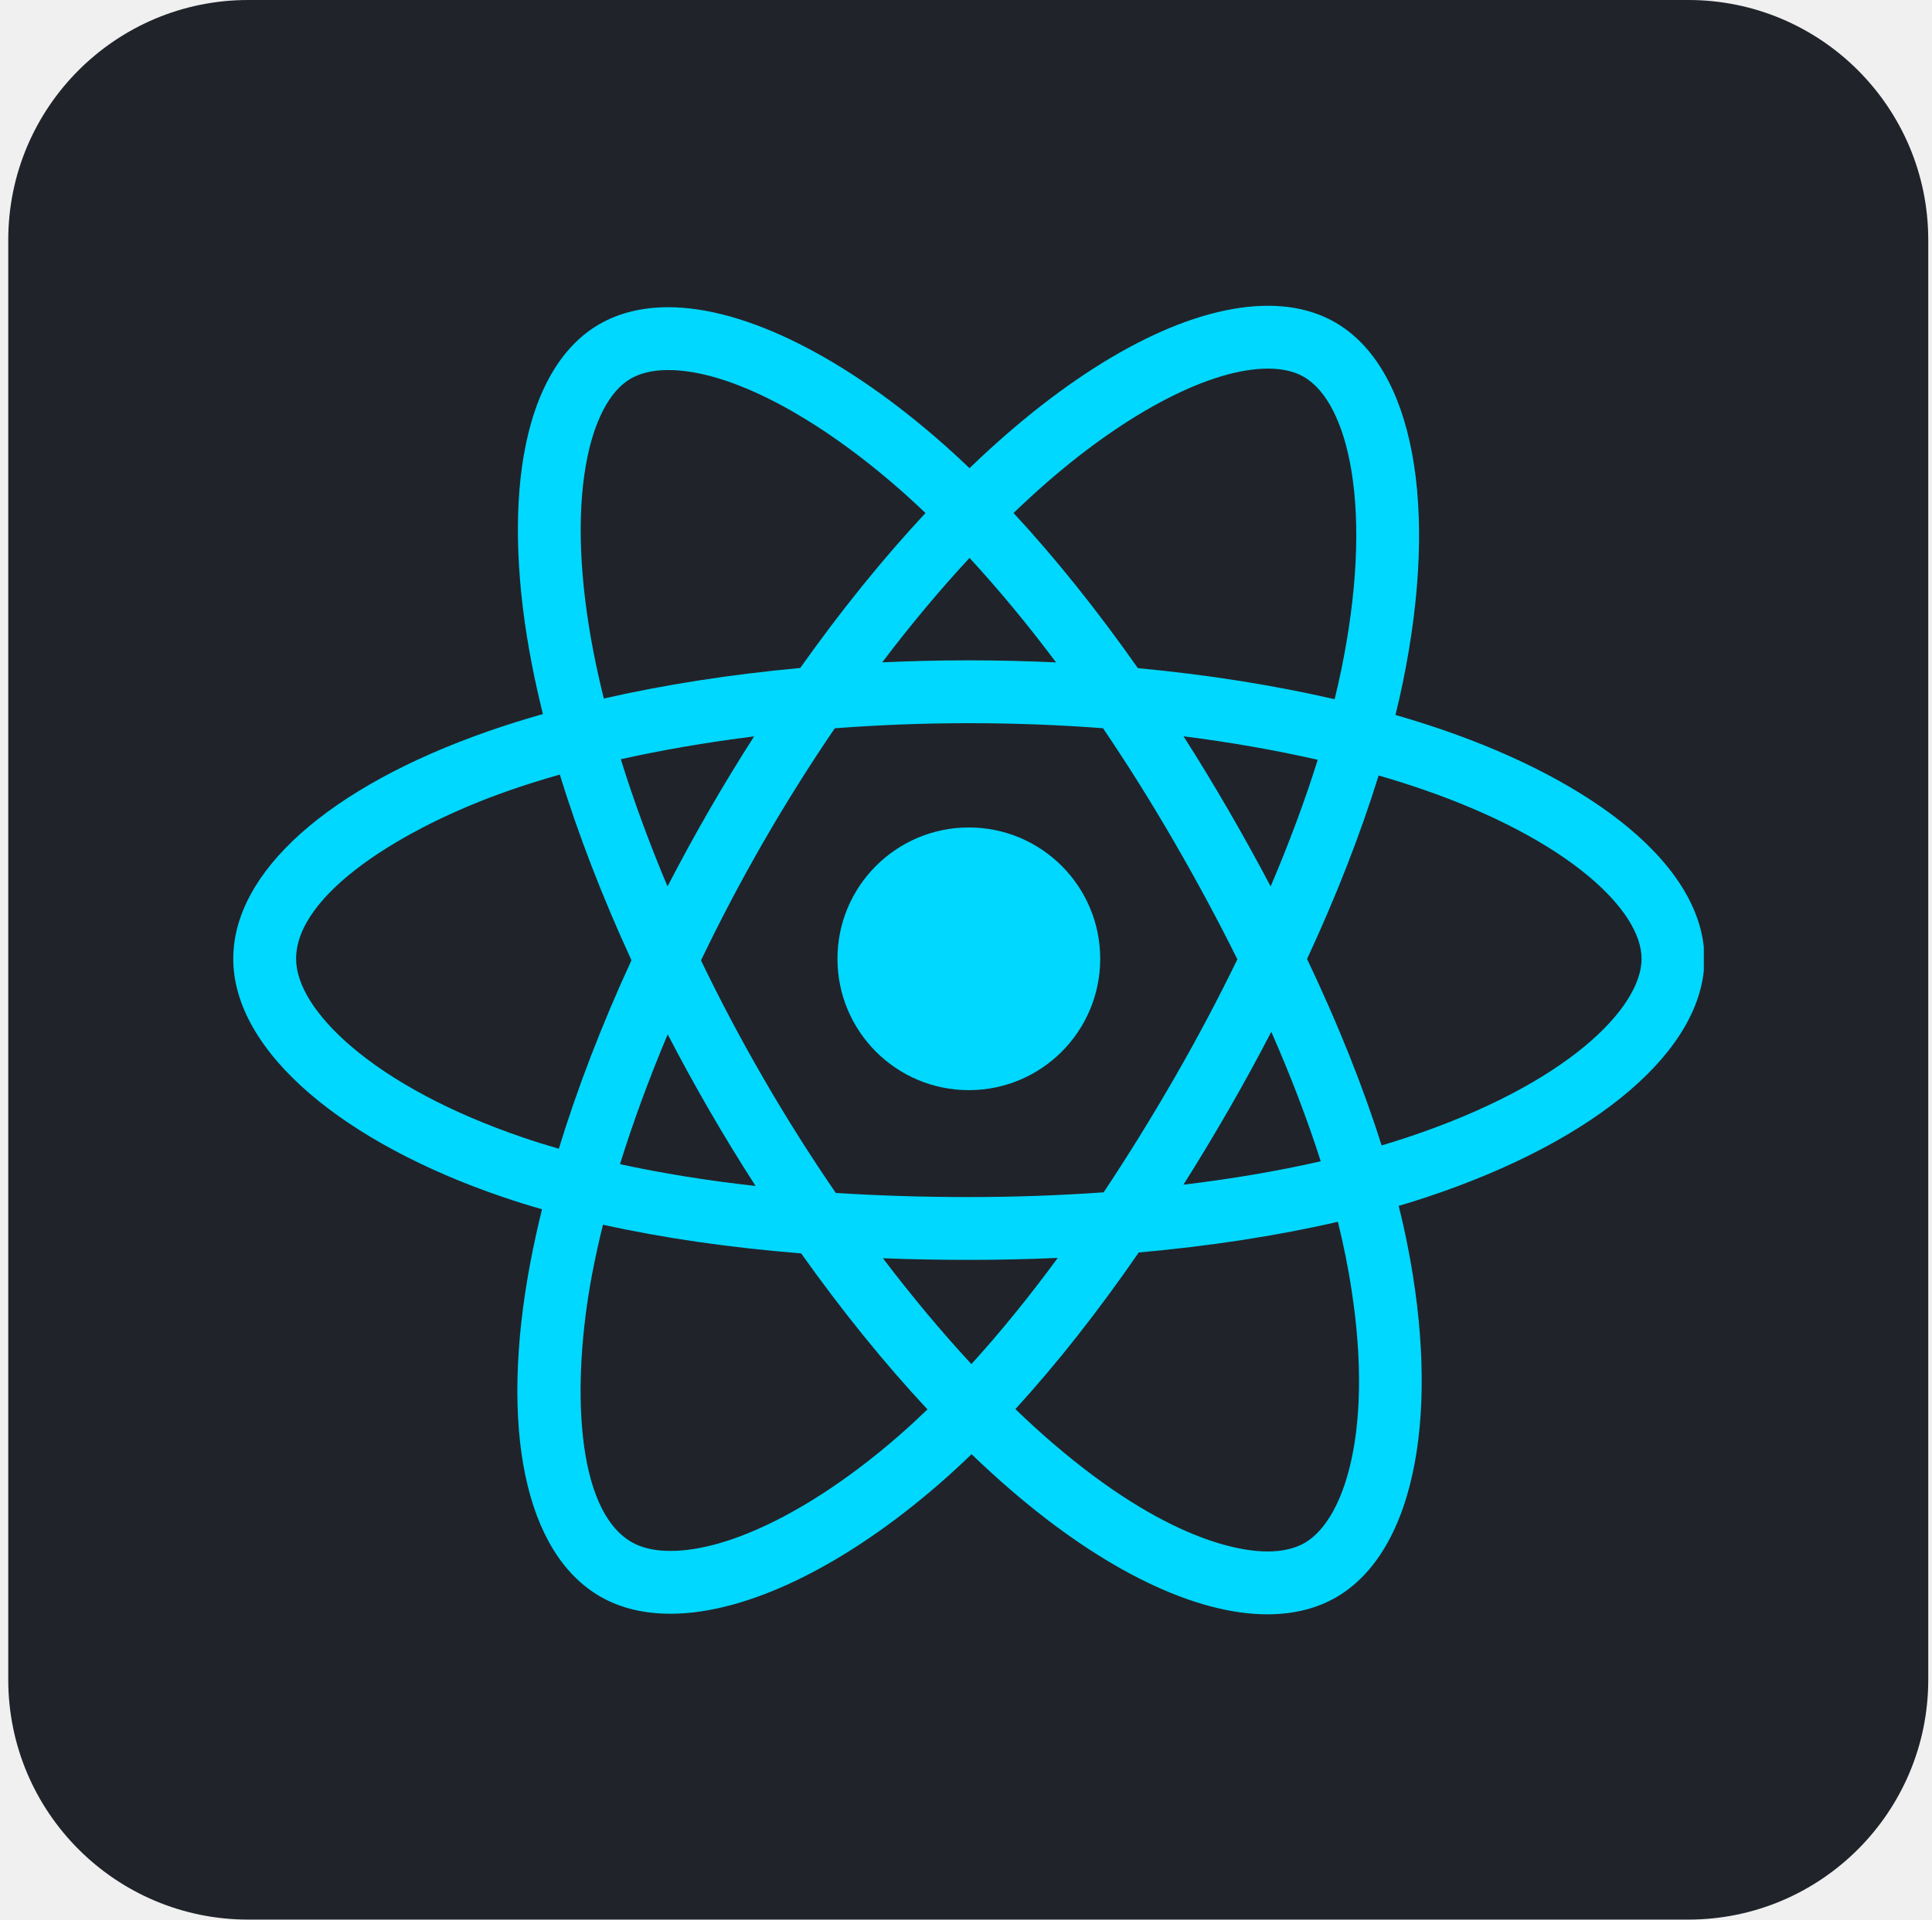
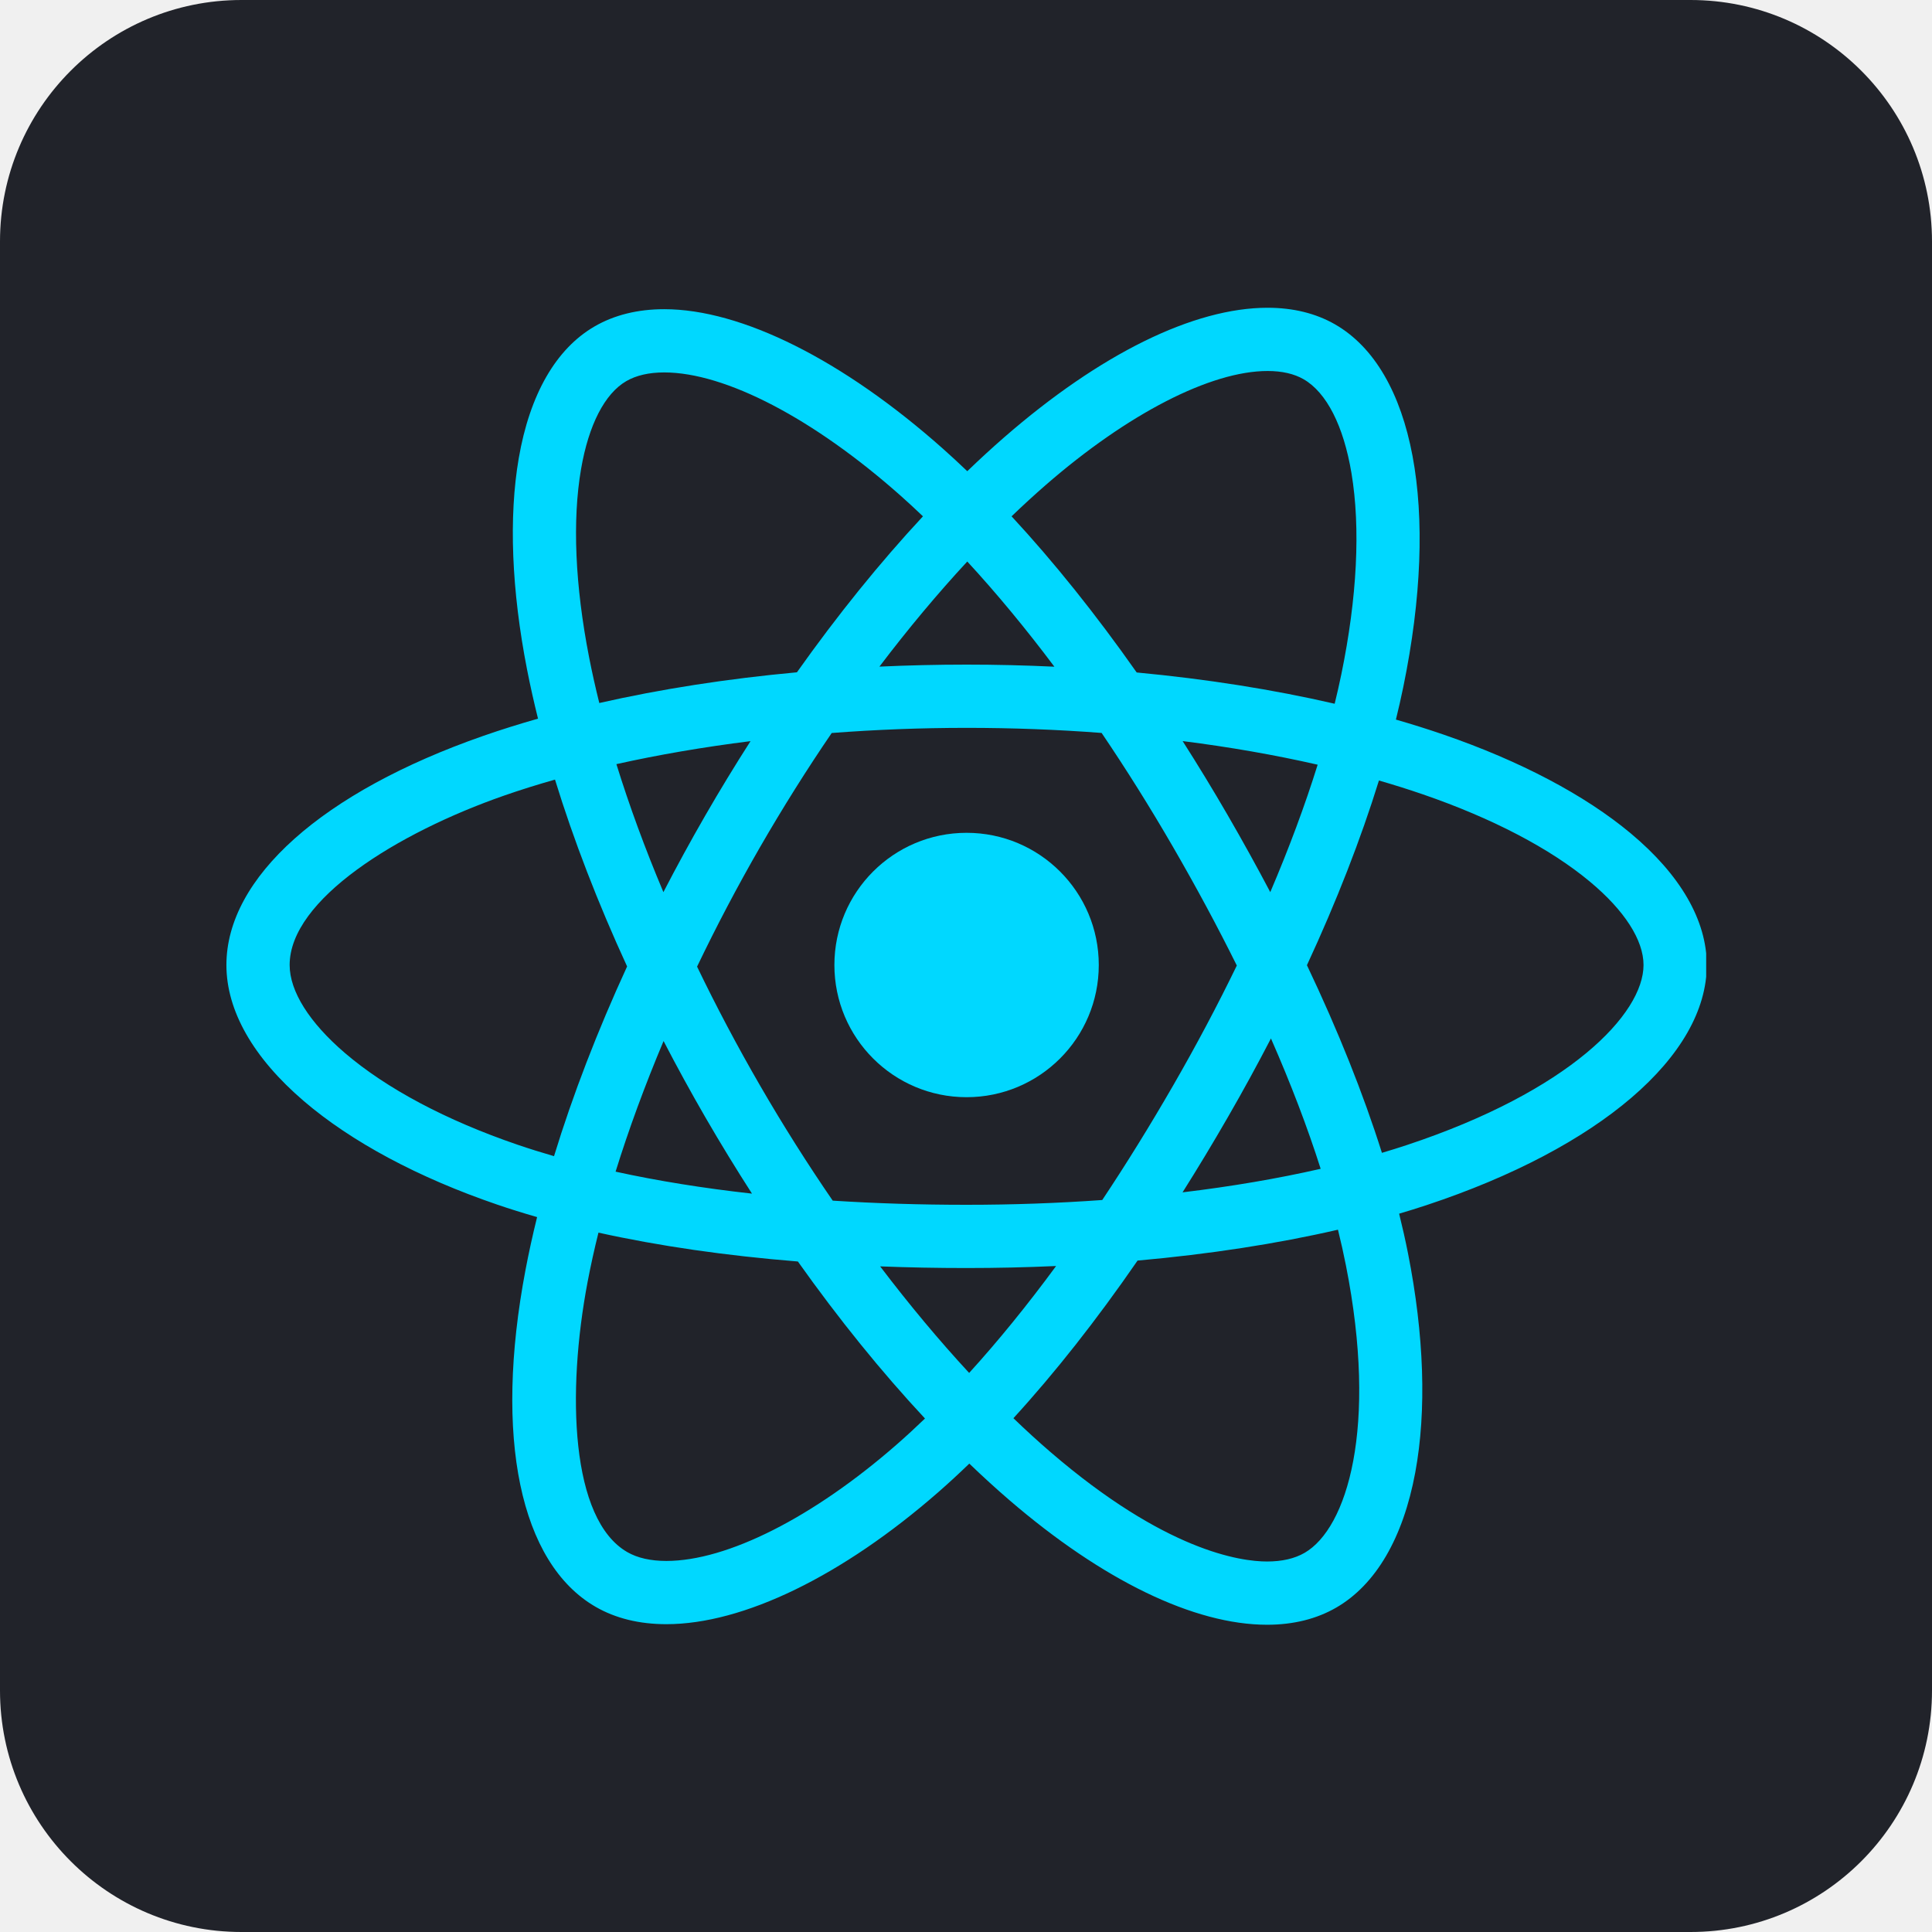
- <svg xmlns="http://www.w3.org/2000/svg" width="161" height="160" viewBox="0 0 161 160" fill="none">
-   <rect x="0.688" width="160" height="160" rx="20" fill="#21232A" />
-   <g clip-path="url(#clip0_2014_24155)">
-     <path d="M80.737 90.865C86.783 90.865 91.684 85.964 91.684 79.917C91.684 73.871 86.783 68.97 80.737 68.97C74.69 68.97 69.789 73.871 69.789 79.917C69.789 85.964 74.69 90.865 80.737 90.865Z" fill="#00D8FF" />
-     <path d="M135.73 69.008C131.942 65.847 126.585 63.022 120.237 60.836C118.964 60.398 117.646 59.984 116.29 59.593C116.514 58.681 116.719 57.783 116.9 56.901C119.942 42.137 117.782 30.63 111.265 26.871C109.671 25.953 107.787 25.487 105.664 25.487C99.549 25.487 91.8 29.299 83.846 36.221C82.829 37.106 81.811 38.042 80.793 39.023C80.114 38.373 79.436 37.745 78.762 37.146C70.502 29.812 62.095 25.606 55.696 25.606C53.504 25.606 51.565 26.085 49.931 27.031C46.732 28.883 44.56 32.66 43.647 37.954C42.81 42.815 43.049 48.868 44.338 55.456C44.597 56.784 44.901 58.139 45.243 59.515C43.677 59.961 42.162 60.437 40.706 60.944C27.388 65.587 19.438 72.68 19.438 79.917C19.438 83.698 21.653 87.593 25.844 91.183C29.787 94.559 35.324 97.525 41.855 99.757C42.922 100.121 44.028 100.467 45.168 100.794C44.8 102.281 44.479 103.741 44.208 105.17C41.577 119.026 43.749 129.457 50.019 133.073C51.67 134.026 53.639 134.508 55.871 134.508C62.235 134.508 70.448 130.519 78.404 123.565C79.254 122.822 80.107 122.035 80.962 121.209C82.067 122.272 83.174 123.281 84.277 124.231C92.013 130.888 99.594 134.555 105.622 134.555C107.794 134.555 109.723 134.076 111.354 133.132C114.626 131.237 116.887 127.369 117.893 121.943C118.84 116.839 118.632 110.561 117.292 103.79C117.08 102.72 116.834 101.626 116.557 100.512C117.334 100.283 118.095 100.047 118.836 99.801C133.146 95.06 142.035 87.441 142.035 79.917C142.035 76.222 139.854 72.449 135.73 69.008ZM105.664 30.724C106.857 30.724 107.861 30.954 108.648 31.408C110.548 32.504 111.955 35.263 112.609 39.178C113.37 43.727 113.08 49.49 111.771 55.844C111.606 56.642 111.421 57.456 111.22 58.281C106.122 57.104 100.595 56.232 94.823 55.691C91.447 50.887 87.952 46.524 84.462 42.759C85.403 41.854 86.345 40.989 87.284 40.172C94.082 34.256 100.954 30.724 105.664 30.724ZM97.844 89.892C95.917 93.235 93.954 96.403 91.971 99.38C88.331 99.641 84.569 99.776 80.736 99.776C76.901 99.776 73.198 99.66 69.649 99.432C67.555 96.381 65.538 93.193 63.645 89.921C61.749 86.648 60.002 83.343 58.416 80.052C60.006 76.734 61.751 73.416 63.628 70.16C65.517 66.885 67.507 63.721 69.566 60.704C73.234 60.424 76.979 60.278 80.736 60.278C84.525 60.278 88.269 60.421 91.918 60.699C93.947 63.692 95.926 66.848 97.828 70.132C99.761 73.472 101.526 76.756 103.115 79.961C101.522 83.245 99.759 86.571 97.844 89.892ZM105.942 86.001C107.589 89.75 108.967 93.362 110.06 96.795C106.508 97.605 102.669 98.259 98.621 98.745C99.888 96.737 101.143 94.657 102.381 92.509C103.632 90.34 104.82 88.167 105.942 86.001ZM80.949 113.7C78.467 111.019 75.991 108.053 73.578 104.876C75.912 104.967 78.299 105.013 80.736 105.013C83.239 105.013 85.713 104.956 88.149 104.846C85.755 108.102 83.347 111.065 80.949 113.7ZM62.964 98.851C58.936 98.403 55.157 97.795 51.667 97.032C52.753 93.535 54.09 89.899 55.642 86.213C56.739 88.331 57.896 90.445 59.112 92.546C60.357 94.696 61.644 96.8 62.964 98.851ZM55.627 73.884C54.107 70.278 52.802 66.724 51.735 63.283C55.235 62.502 58.967 61.863 62.843 61.378C61.557 63.385 60.303 65.443 59.091 67.544C57.877 69.648 56.722 71.766 55.627 73.884ZM80.793 46.502C83.207 49.117 85.626 52.04 88.008 55.213C85.608 55.099 83.181 55.04 80.737 55.04C78.308 55.04 75.899 55.097 73.518 55.207C75.893 52.074 78.332 49.156 80.793 46.502ZM102.36 67.508C101.146 65.412 99.9 63.365 98.629 61.373C102.532 61.867 106.28 62.523 109.81 63.329C108.754 66.711 107.437 70.251 105.887 73.883C104.779 71.781 103.603 69.655 102.36 67.508ZM49.477 54.45C48.309 48.48 48.078 43.083 48.809 38.843C49.439 35.182 50.77 32.597 52.554 31.563C53.381 31.085 54.438 30.843 55.696 30.843C60.755 30.843 68.078 34.663 75.285 41.062C75.895 41.604 76.509 42.172 77.124 42.76C73.556 46.591 70.039 50.945 66.686 55.677C60.921 56.208 55.407 57.065 50.319 58.221C50.001 56.942 49.719 55.683 49.477 54.45ZM43.55 94.801C37.64 92.781 32.695 90.154 29.251 87.204C26.3 84.677 24.675 82.09 24.675 79.917C24.675 74.502 33.593 68.97 42.43 65.889C43.775 65.42 45.185 64.978 46.651 64.563C48.187 69.561 50.2 74.775 52.622 80.037C50.159 85.388 48.119 90.683 46.569 95.748C45.53 95.448 44.521 95.133 43.55 94.801ZM55.871 129.271C54.569 129.271 53.48 129.024 52.635 128.536C47.945 125.832 47.607 115.342 49.353 106.147C49.604 104.827 49.903 103.469 50.249 102.081C55.243 103.187 60.786 103.99 66.764 104.472C70.152 109.244 73.698 113.626 77.29 117.475C76.51 118.227 75.731 118.944 74.957 119.621C68.045 125.663 60.91 129.271 55.871 129.271ZM112.154 104.807C114.815 118.251 112.244 126.564 108.729 128.599C107.906 129.075 106.861 129.317 105.622 129.317C103.395 129.317 97.191 128.434 87.693 120.261C86.674 119.384 85.646 118.445 84.614 117.45C88.055 113.691 91.504 109.311 94.896 104.396C100.831 103.867 106.432 103.005 111.491 101.838C111.74 102.847 111.962 103.838 112.154 104.807ZM117.189 94.83C116.52 95.052 115.833 95.265 115.133 95.473C113.591 90.583 111.506 85.367 108.922 79.933C111.369 74.657 113.381 69.499 114.885 64.638C116.138 65 117.357 65.383 118.533 65.788C124.284 67.768 129.071 70.272 132.375 73.029C135.227 75.409 136.798 77.855 136.798 79.917C136.797 83.971 130.661 90.366 117.189 94.83Z" fill="#00D8FF" />
+ <svg xmlns="http://www.w3.org/2000/svg" width="160" height="160" viewBox="0 0 160 160" fill="none">
+   <rect width="160" height="160" rx="20" fill="#21232A" />
+   <g clip-path="url(#clip0_781_8213)">
+     <path d="M80.049 90.865C86.095 90.865 90.996 85.964 90.996 79.917C90.996 73.871 86.095 68.97 80.049 68.97C74.002 68.97 69.101 73.871 69.101 79.917C69.101 85.964 74.002 90.865 80.049 90.865Z" fill="#00D8FF" />
+     <path d="M135.042 69.008C131.255 65.847 125.897 63.022 119.549 60.836C118.277 60.398 116.959 59.984 115.603 59.593C115.827 58.681 116.031 57.783 116.213 56.901C119.254 42.137 117.095 30.63 110.577 26.871C108.984 25.953 107.1 25.487 104.977 25.487C98.862 25.487 91.112 29.299 83.158 36.221C82.142 37.106 81.123 38.042 80.106 39.023C79.426 38.373 78.749 37.745 78.074 37.146C69.814 29.812 61.407 25.606 55.008 25.606C52.817 25.606 50.877 26.085 49.243 27.031C46.045 28.883 43.872 32.66 42.96 37.954C42.123 42.815 42.361 48.868 43.65 55.456C43.91 56.784 44.214 58.139 44.556 59.515C42.99 59.961 41.474 60.437 40.019 60.944C26.701 65.587 18.75 72.68 18.75 79.918C18.75 83.698 20.965 87.593 25.157 91.183C29.1 94.559 34.637 97.525 41.168 99.757C42.234 100.122 43.34 100.467 44.48 100.794C44.112 102.281 43.791 103.741 43.52 105.17C40.889 119.026 43.062 129.457 49.331 133.073C50.982 134.026 52.951 134.508 55.184 134.508C61.548 134.508 69.76 130.52 77.717 123.565C78.566 122.822 79.419 122.035 80.274 121.209C81.38 122.272 82.486 123.281 83.589 124.231C91.326 130.888 98.906 134.555 104.934 134.555C107.107 134.555 109.035 134.076 110.666 133.132C113.938 131.237 116.199 127.369 117.206 121.943C118.153 116.839 117.945 110.561 116.604 103.79C116.392 102.72 116.146 101.626 115.87 100.512C116.646 100.283 117.407 100.047 118.149 99.801C132.458 95.06 141.348 87.441 141.348 79.917C141.347 76.222 139.167 72.449 135.042 69.008ZM104.977 30.724C106.17 30.724 107.173 30.954 107.961 31.408C109.86 32.504 111.267 35.263 111.922 39.178C112.682 43.727 112.392 49.49 111.083 55.844C110.919 56.642 110.733 57.456 110.532 58.281C105.434 57.104 99.908 56.233 94.136 55.691C90.76 50.887 87.264 46.524 83.774 42.759C84.715 41.854 85.657 40.989 86.596 40.172C93.395 34.256 100.266 30.724 104.977 30.724ZM97.157 89.892C95.229 93.235 93.266 96.403 91.284 99.38C87.643 99.641 83.882 99.776 80.049 99.776C76.214 99.776 72.511 99.66 68.962 99.432C66.867 96.381 64.851 93.193 62.957 89.921C61.062 86.648 59.314 83.343 57.729 80.052C59.319 76.734 61.063 73.416 62.941 70.16C64.83 66.885 66.819 63.721 68.879 60.704C72.546 60.424 76.292 60.278 80.049 60.278C83.838 60.278 87.581 60.421 91.231 60.699C93.259 63.692 95.239 66.848 97.14 70.132C99.074 73.472 100.838 76.756 102.428 79.961C100.835 83.245 99.072 86.571 97.157 89.892ZM105.255 86.001C106.901 89.75 108.28 93.362 109.372 96.795C105.821 97.605 101.982 98.259 97.934 98.745C99.201 96.737 100.455 94.657 101.693 92.509C102.945 90.34 104.132 88.167 105.255 86.001ZM80.261 113.7C77.78 111.019 75.303 108.053 72.89 104.876C75.224 104.967 77.612 105.013 80.049 105.013C82.551 105.013 85.026 104.956 87.462 104.846C85.068 108.102 82.659 111.065 80.261 113.7ZM62.276 98.851C58.249 98.403 54.469 97.795 50.98 97.032C52.066 93.535 53.402 89.899 54.954 86.213C56.051 88.331 57.209 90.445 58.424 92.546C59.67 94.696 60.957 96.8 62.276 98.851ZM54.94 73.884C53.419 70.278 52.115 66.724 51.048 63.283C54.548 62.502 58.28 61.863 62.156 61.378C60.869 63.385 59.616 65.443 58.404 67.544C57.19 69.648 56.035 71.766 54.94 73.884ZM80.106 46.502C82.519 49.117 84.939 52.04 87.32 55.213C84.921 55.099 82.493 55.04 80.049 55.04C77.621 55.04 75.211 55.097 72.83 55.207C75.206 52.074 77.645 49.156 80.106 46.502ZM101.673 67.508C100.459 65.412 99.212 63.365 97.941 61.374C101.845 61.867 105.593 62.523 109.123 63.329C108.067 66.711 106.75 70.251 105.199 73.883C104.091 71.781 102.916 69.655 101.673 67.508ZM48.79 54.45C47.622 48.48 47.391 43.083 48.121 38.843C48.752 35.182 50.082 32.597 51.867 31.563C52.693 31.085 53.75 30.843 55.008 30.843C60.067 30.843 67.39 34.663 74.597 41.062C75.208 41.604 75.821 42.172 76.436 42.76C72.869 46.591 69.351 50.945 65.998 55.677C60.233 56.208 54.719 57.065 49.631 58.221C49.313 56.942 49.031 55.683 48.79 54.45ZM42.862 94.801C36.952 92.781 32.008 90.154 28.563 87.204C25.613 84.677 23.987 82.09 23.987 79.917C23.987 74.502 32.905 68.97 41.743 65.889C43.088 65.42 44.498 64.978 45.963 64.563C47.5 69.561 49.513 74.775 51.934 80.037C49.472 85.389 47.432 90.683 45.882 95.749C44.842 95.448 43.834 95.133 42.862 94.801ZM55.184 129.271C53.882 129.271 52.793 129.024 51.947 128.537C47.257 125.832 46.919 115.342 48.665 106.147C48.916 104.827 49.215 103.469 49.562 102.081C54.556 103.187 60.098 103.99 66.077 104.472C69.465 109.244 73.011 113.626 76.603 117.475C75.822 118.227 75.044 118.944 74.27 119.621C67.358 125.663 60.223 129.271 55.184 129.271ZM111.466 104.807C114.127 118.251 111.557 126.564 108.042 128.599C107.219 129.075 106.173 129.317 104.934 129.317C102.708 129.317 96.504 128.434 87.006 120.261C85.987 119.384 84.958 118.445 83.927 117.45C87.367 113.691 90.817 109.311 94.208 104.396C100.143 103.867 105.744 103.005 110.804 101.838C111.053 102.847 111.275 103.838 111.466 104.807ZM116.501 94.83C115.832 95.052 115.146 95.265 114.445 95.473C112.903 90.583 110.818 85.367 108.235 79.933C110.681 74.657 112.693 69.499 114.198 64.638C115.451 65 116.669 65.383 117.845 65.788C123.597 67.769 128.384 70.272 131.687 73.029C134.54 75.409 136.11 77.855 136.11 79.917C136.11 83.971 129.974 90.366 116.501 94.83Z" fill="#00D8FF" />
  </g>
  <defs>
-     <clipPath id="clip0_2014_24155">
-       <rect width="122.597" height="122.597" fill="white" transform="translate(19.3887 18.7013)" />
+     <clipPath id="clip0_781_8213">
+       <rect width="122.597" height="122.597" fill="white" transform="translate(18.7012 18.7013)" />
    </clipPath>
  </defs>
</svg>
